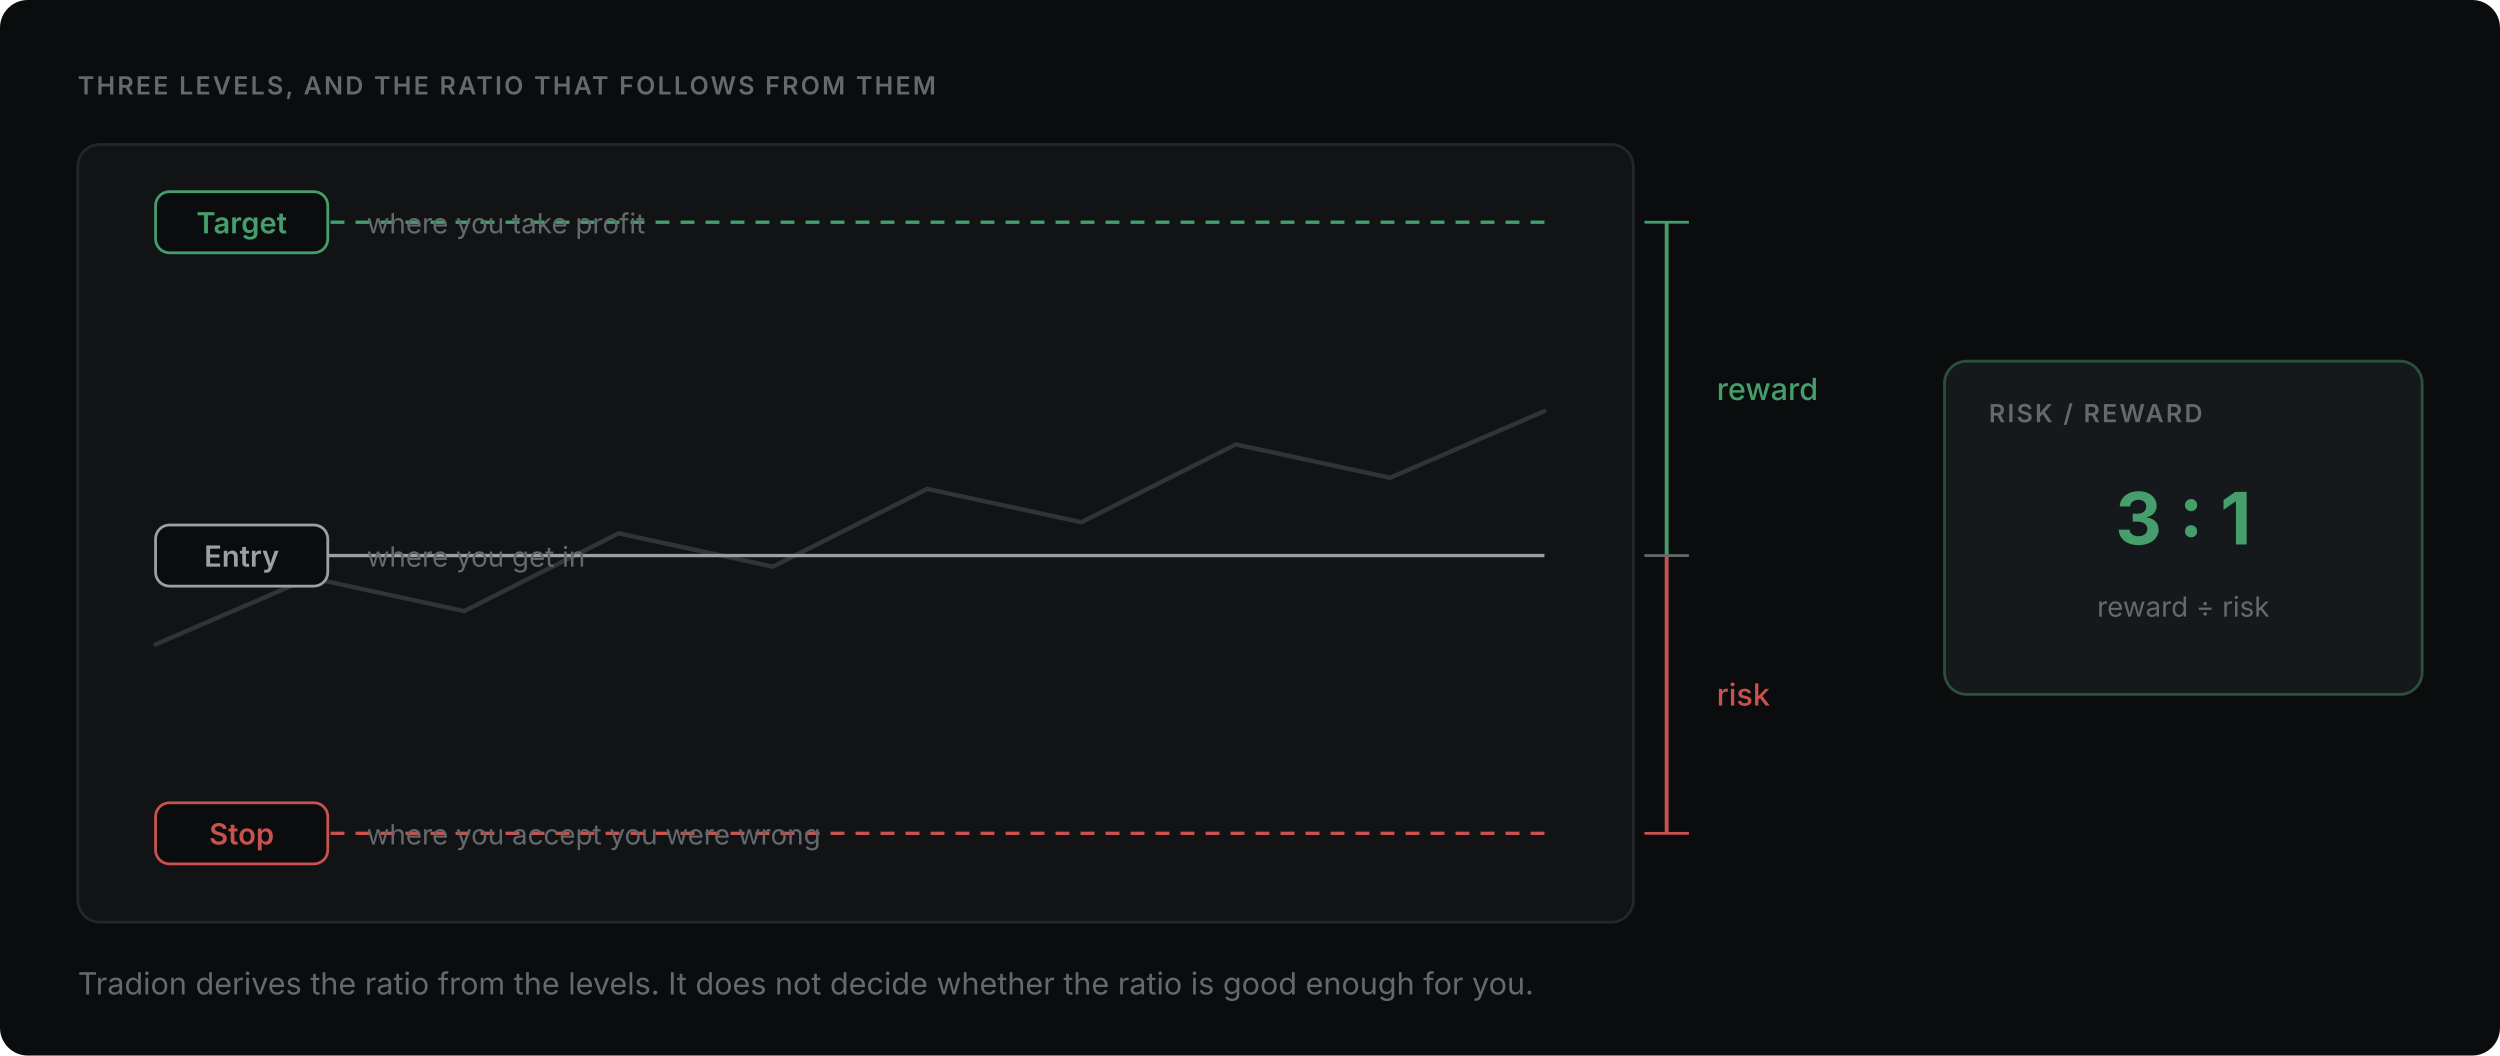
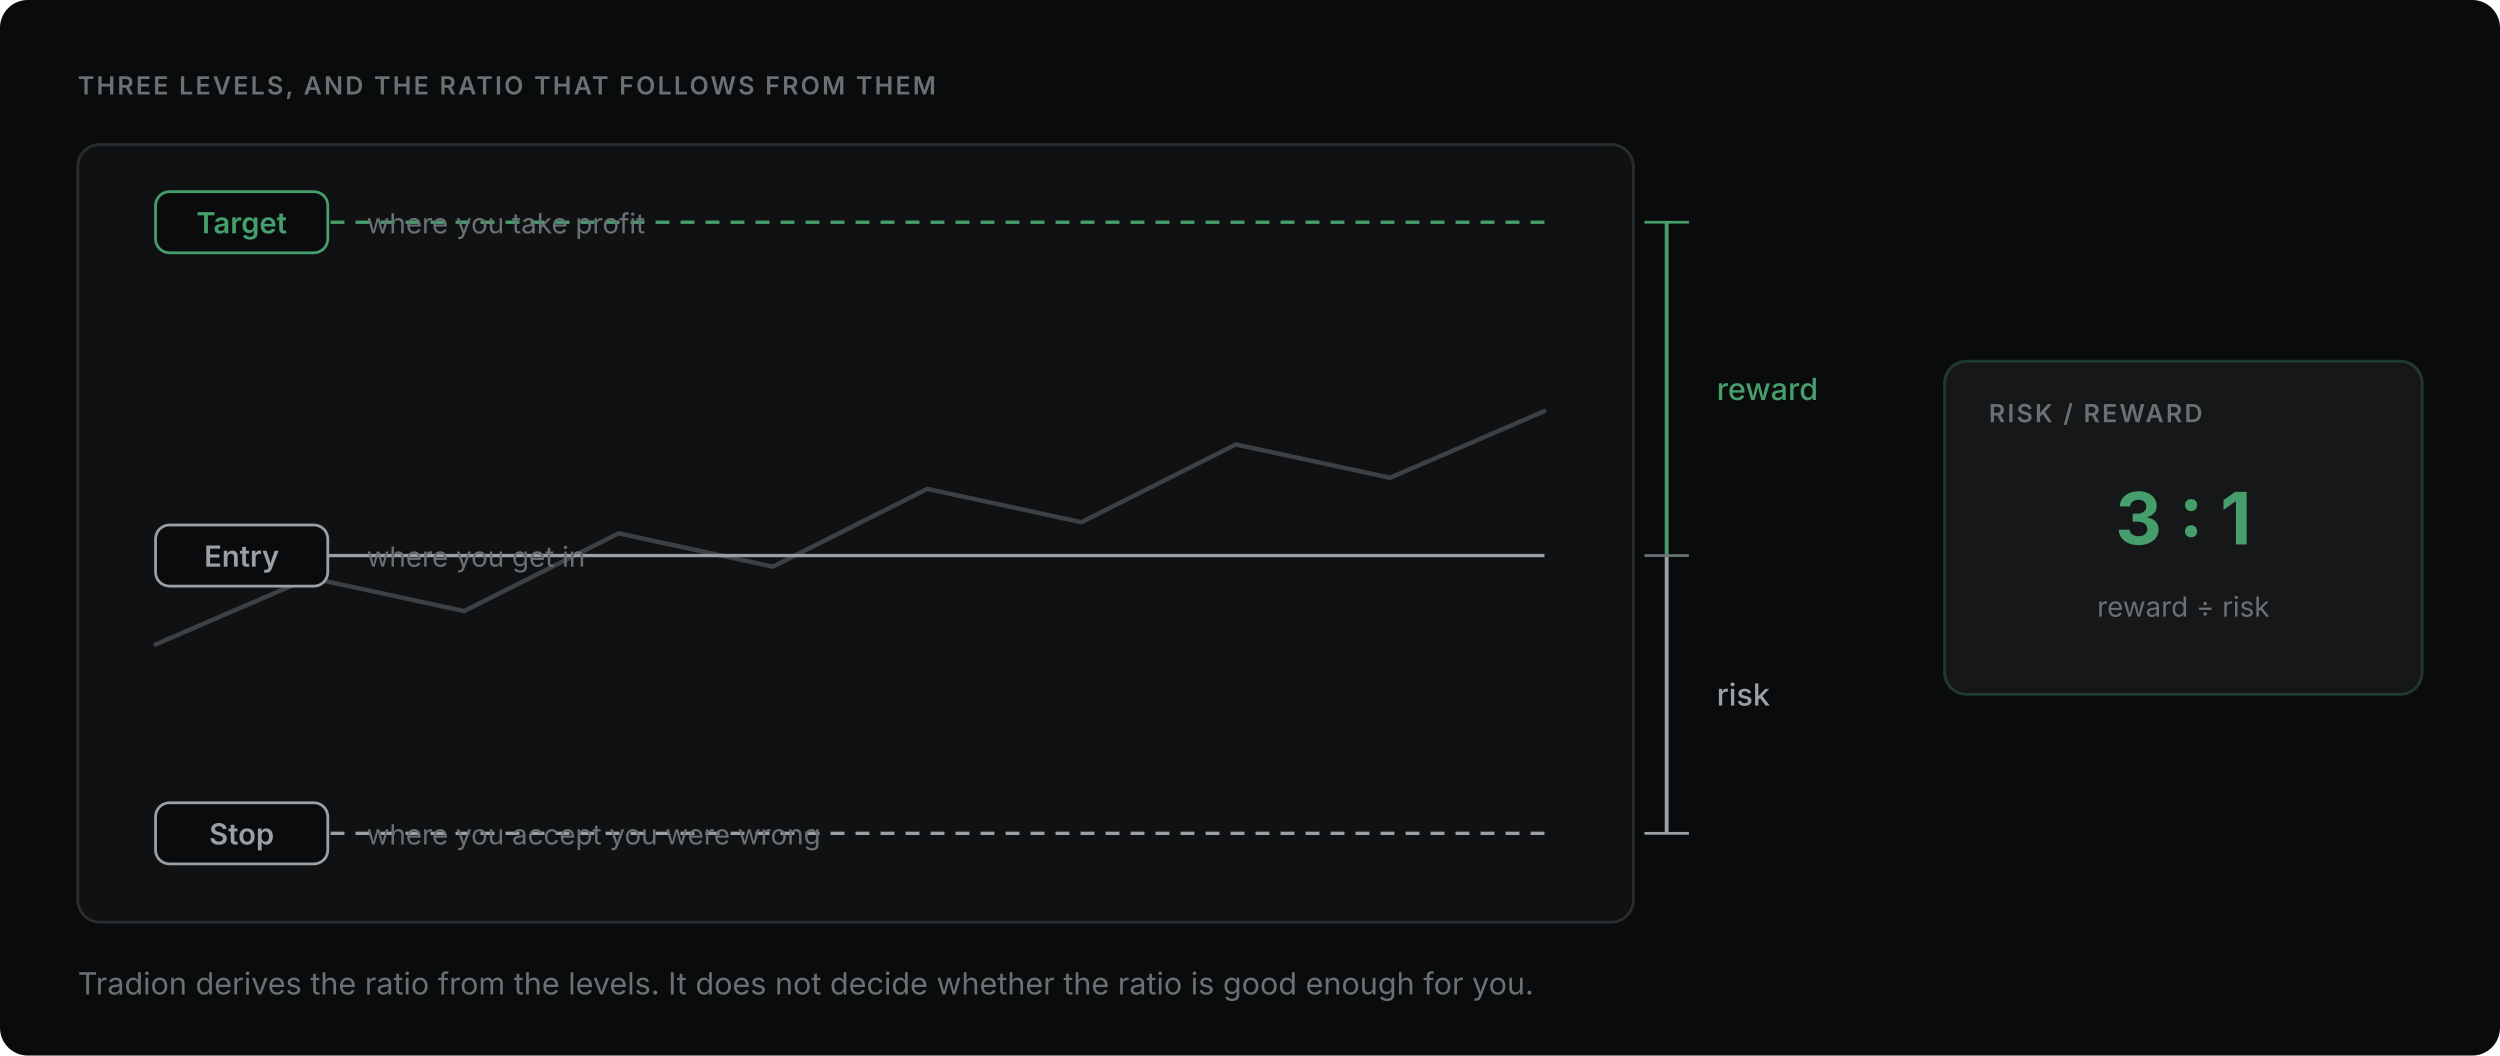
- <svg xmlns="http://www.w3.org/2000/svg" viewBox="0 0 900 380" width="900" height="380" role="img" aria-labelledby="t d" font-family="'Inter', system-ui, -apple-system, sans-serif">
+ <svg xmlns="http://www.w3.org/2000/svg" viewBox="0 0 900 380" role="img" aria-labelledby="tradelevels-t tradelevels-d" font-family="'Inter', system-ui, -apple-system, sans-serif">
  <defs>
-     <marker id="a" viewBox="0 0 10 10" refX="9" refY="5" markerWidth="6" markerHeight="6" orient="auto-start-reverse">
-       <path d="M0,1 L9,5 L0,9 z" fill="#63696c" />
-     </marker>
-     <marker id="ag" viewBox="0 0 10 10" refX="9" refY="5" markerWidth="6" markerHeight="6" orient="auto-start-reverse">
-       <path d="M0,1 L9,5 L0,9 z" fill="#459e6b" />
+     <marker id="tradelevels-arrow" viewBox="0 0 10 10" refX="9" refY="5" markerWidth="5" markerHeight="5" orient="auto-start-reverse">
+       <path d="M0,1.5 L8,5 L0,8.5 z" fill="#3d4144" />
    </marker>
  </defs>
-   <rect width="900" height="380" rx="10" fill="#0b0c0d" />
-   <text x="28" y="34" fill="#63696c" font-size="9" font-family="'Inter', system-ui, -apple-system, sans-serif" font-weight="600" text-anchor="start" letter-spacing="0.8">THREE LEVELS, AND THE RATIO THAT FOLLOWS FROM THEM</text>
-   <rect x="28" y="52" width="560" height="280" rx="8" fill="#111315" stroke="#232729" stroke-width="1" />
-   <path d="M56.0,232.0 L111.6,208.0 L167.1,220.0 L222.7,192.0 L278.2,204.0 L333.8,176.0 L389.3,188.0 L444.9,160.0 L500.4,172.0 L556.0,148.0" fill="none" stroke="#2f3437" stroke-width="1.6" stroke-linecap="round" />
+   <rect width="900" height="380" rx="10" fill="#0a0b0c" />
+   <text x="28" y="34" fill="#6b7073" font-size="9" font-family="'Inter', system-ui, -apple-system, sans-serif" font-weight="600" text-anchor="start" letter-spacing="0.8">THREE LEVELS, AND THE RATIO THAT FOLLOWS FROM THEM</text>
+   <rect x="28" y="52" width="560" height="280" rx="8" fill="#101113" stroke="#2a2d2f" stroke-width="1" />
+   <path d="M56.0,232.0 L111.6,208.0 L167.1,220.0 L222.7,192.0 L278.2,204.0 L333.8,176.0 L389.3,188.0 L444.9,160.0 L500.4,172.0 L556.0,148.0" fill="none" stroke="#3d4144" stroke-width="1.6" stroke-linecap="round" />
  <line x1="56" y1="80" x2="556" y2="80" stroke="#459e6b" stroke-width="1.2" stroke-dasharray="5 4" />
-   <rect x="56" y="69" width="62" height="22" rx="5" fill="#0b0c0d" stroke="#459e6b" stroke-width="1" />
+   <rect x="56" y="69" width="62" height="22" rx="5" fill="#0a0b0c" stroke="#459e6b" stroke-width="1" />
  <text x="87" y="84" fill="#459e6b" font-size="10.5" font-family="'Inter', system-ui, -apple-system, sans-serif" font-weight="600" text-anchor="middle">Target</text>
-   <text x="132" y="84" fill="#63696c" font-size="10" font-family="'Inter', system-ui, -apple-system, sans-serif" font-weight="400" text-anchor="start">where you take profit</text>
+   <text x="132" y="84" fill="#6b7073" font-size="10" font-family="'Inter', system-ui, -apple-system, sans-serif" font-weight="400" text-anchor="start">where you take profit</text>
  <line x1="56" y1="200" x2="556" y2="200" stroke="#9aa0a3" stroke-width="1.2" />
-   <rect x="56" y="189" width="62" height="22" rx="5" fill="#0b0c0d" stroke="#9aa0a3" stroke-width="1" />
+   <rect x="56" y="189" width="62" height="22" rx="5" fill="#0a0b0c" stroke="#9aa0a3" stroke-width="1" />
  <text x="87" y="204" fill="#9aa0a3" font-size="10.5" font-family="'Inter', system-ui, -apple-system, sans-serif" font-weight="600" text-anchor="middle">Entry</text>
-   <text x="132" y="204" fill="#63696c" font-size="10" font-family="'Inter', system-ui, -apple-system, sans-serif" font-weight="400" text-anchor="start">where you get in</text>
-   <line x1="56" y1="300" x2="556" y2="300" stroke="#c9524f" stroke-width="1.2" stroke-dasharray="5 4" />
-   <rect x="56" y="289" width="62" height="22" rx="5" fill="#0b0c0d" stroke="#c9524f" stroke-width="1" />
-   <text x="87" y="304" fill="#c9524f" font-size="10.5" font-family="'Inter', system-ui, -apple-system, sans-serif" font-weight="600" text-anchor="middle">Stop</text>
-   <text x="132" y="304" fill="#63696c" font-size="10" font-family="'Inter', system-ui, -apple-system, sans-serif" font-weight="400" text-anchor="start">where you accept you were wrong</text>
+   <text x="132" y="204" fill="#6b7073" font-size="10" font-family="'Inter', system-ui, -apple-system, sans-serif" font-weight="400" text-anchor="start">where you get in</text>
+   <line x1="56" y1="300" x2="556" y2="300" stroke="#9aa0a3" stroke-width="1.2" stroke-dasharray="5 4" />
+   <rect x="56" y="289" width="62" height="22" rx="5" fill="#0a0b0c" stroke="#9aa0a3" stroke-width="1" />
+   <text x="87" y="304" fill="#9aa0a3" font-size="10.5" font-family="'Inter', system-ui, -apple-system, sans-serif" font-weight="600" text-anchor="middle">Stop</text>
+   <text x="132" y="304" fill="#6b7073" font-size="10" font-family="'Inter', system-ui, -apple-system, sans-serif" font-weight="400" text-anchor="start">where you accept you were wrong</text>
  <path d="M600,80 L600,200" fill="none" stroke="#459e6b" stroke-width="1.4" />
-   <path d="M600,200 L600,300" fill="none" stroke="#c9524f" stroke-width="1.4" />
+   <path d="M600,200 L600,300" fill="none" stroke="#9aa0a3" stroke-width="1.4" />
  <line x1="592" y1="80" x2="608" y2="80" stroke="#459e6b" stroke-width="1" />
-   <line x1="592" y1="200" x2="608" y2="200" stroke="#63696c" stroke-width="1" />
-   <line x1="592" y1="300" x2="608" y2="300" stroke="#c9524f" stroke-width="1" />
+   <line x1="592" y1="200" x2="608" y2="200" stroke="#6b7073" stroke-width="1" />
+   <line x1="592" y1="300" x2="608" y2="300" stroke="#9aa0a3" stroke-width="1" />
  <text x="618" y="144" fill="#459e6b" font-size="11" font-family="'Inter', system-ui, -apple-system, sans-serif" font-weight="500" text-anchor="start">reward</text>
-   <text x="618" y="254" fill="#c9524f" font-size="11" font-family="'Inter', system-ui, -apple-system, sans-serif" font-weight="500" text-anchor="start">risk</text>
-   <rect x="700" y="130" width="172" height="120" rx="8" fill="#16191b" stroke="rgba(69,158,107,0.45)" stroke-width="1" />
-   <text x="716" y="152" fill="#63696c" font-size="9" font-family="'Inter', system-ui, -apple-system, sans-serif" font-weight="600" text-anchor="start" letter-spacing="0.8">RISK / REWARD</text>
+   <text x="618" y="254" fill="#9aa0a3" font-size="11" font-family="'Inter', system-ui, -apple-system, sans-serif" font-weight="500" text-anchor="start">risk</text>
+   <rect x="700" y="130" width="172" height="120" rx="8" fill="#161719" stroke="rgba(69,158,107,0.30)" stroke-width="1" />
+   <text x="716" y="152" fill="#6b7073" font-size="9" font-family="'Inter', system-ui, -apple-system, sans-serif" font-weight="600" text-anchor="start" letter-spacing="0.8">RISK / REWARD</text>
  <text x="786" y="196" fill="#459e6b" font-size="26" font-family="'Space Grotesk', 'Inter', system-ui, sans-serif" font-weight="700" text-anchor="middle">3 : 1</text>
-   <text x="786" y="222" fill="#63696c" font-size="10" font-family="'Inter', system-ui, -apple-system, sans-serif" font-weight="400" text-anchor="middle">reward ÷ risk</text>
-   <text x="28" y="358" fill="#63696c" font-size="11" font-family="'Inter', system-ui, -apple-system, sans-serif" font-weight="400" text-anchor="start">Tradion derives the ratio from the levels. It does not decide whether the ratio is good enough for you.</text>
+   <text x="786" y="222" fill="#6b7073" font-size="10" font-family="'Inter', system-ui, -apple-system, sans-serif" font-weight="400" text-anchor="middle">reward ÷ risk</text>
+   <text x="28" y="358" fill="#6b7073" font-size="11" font-family="'Inter', system-ui, -apple-system, sans-serif" font-weight="400" text-anchor="start">Tradion derives the ratio from the levels. It does not decide whether the ratio is good enough for you.</text>
</svg>
